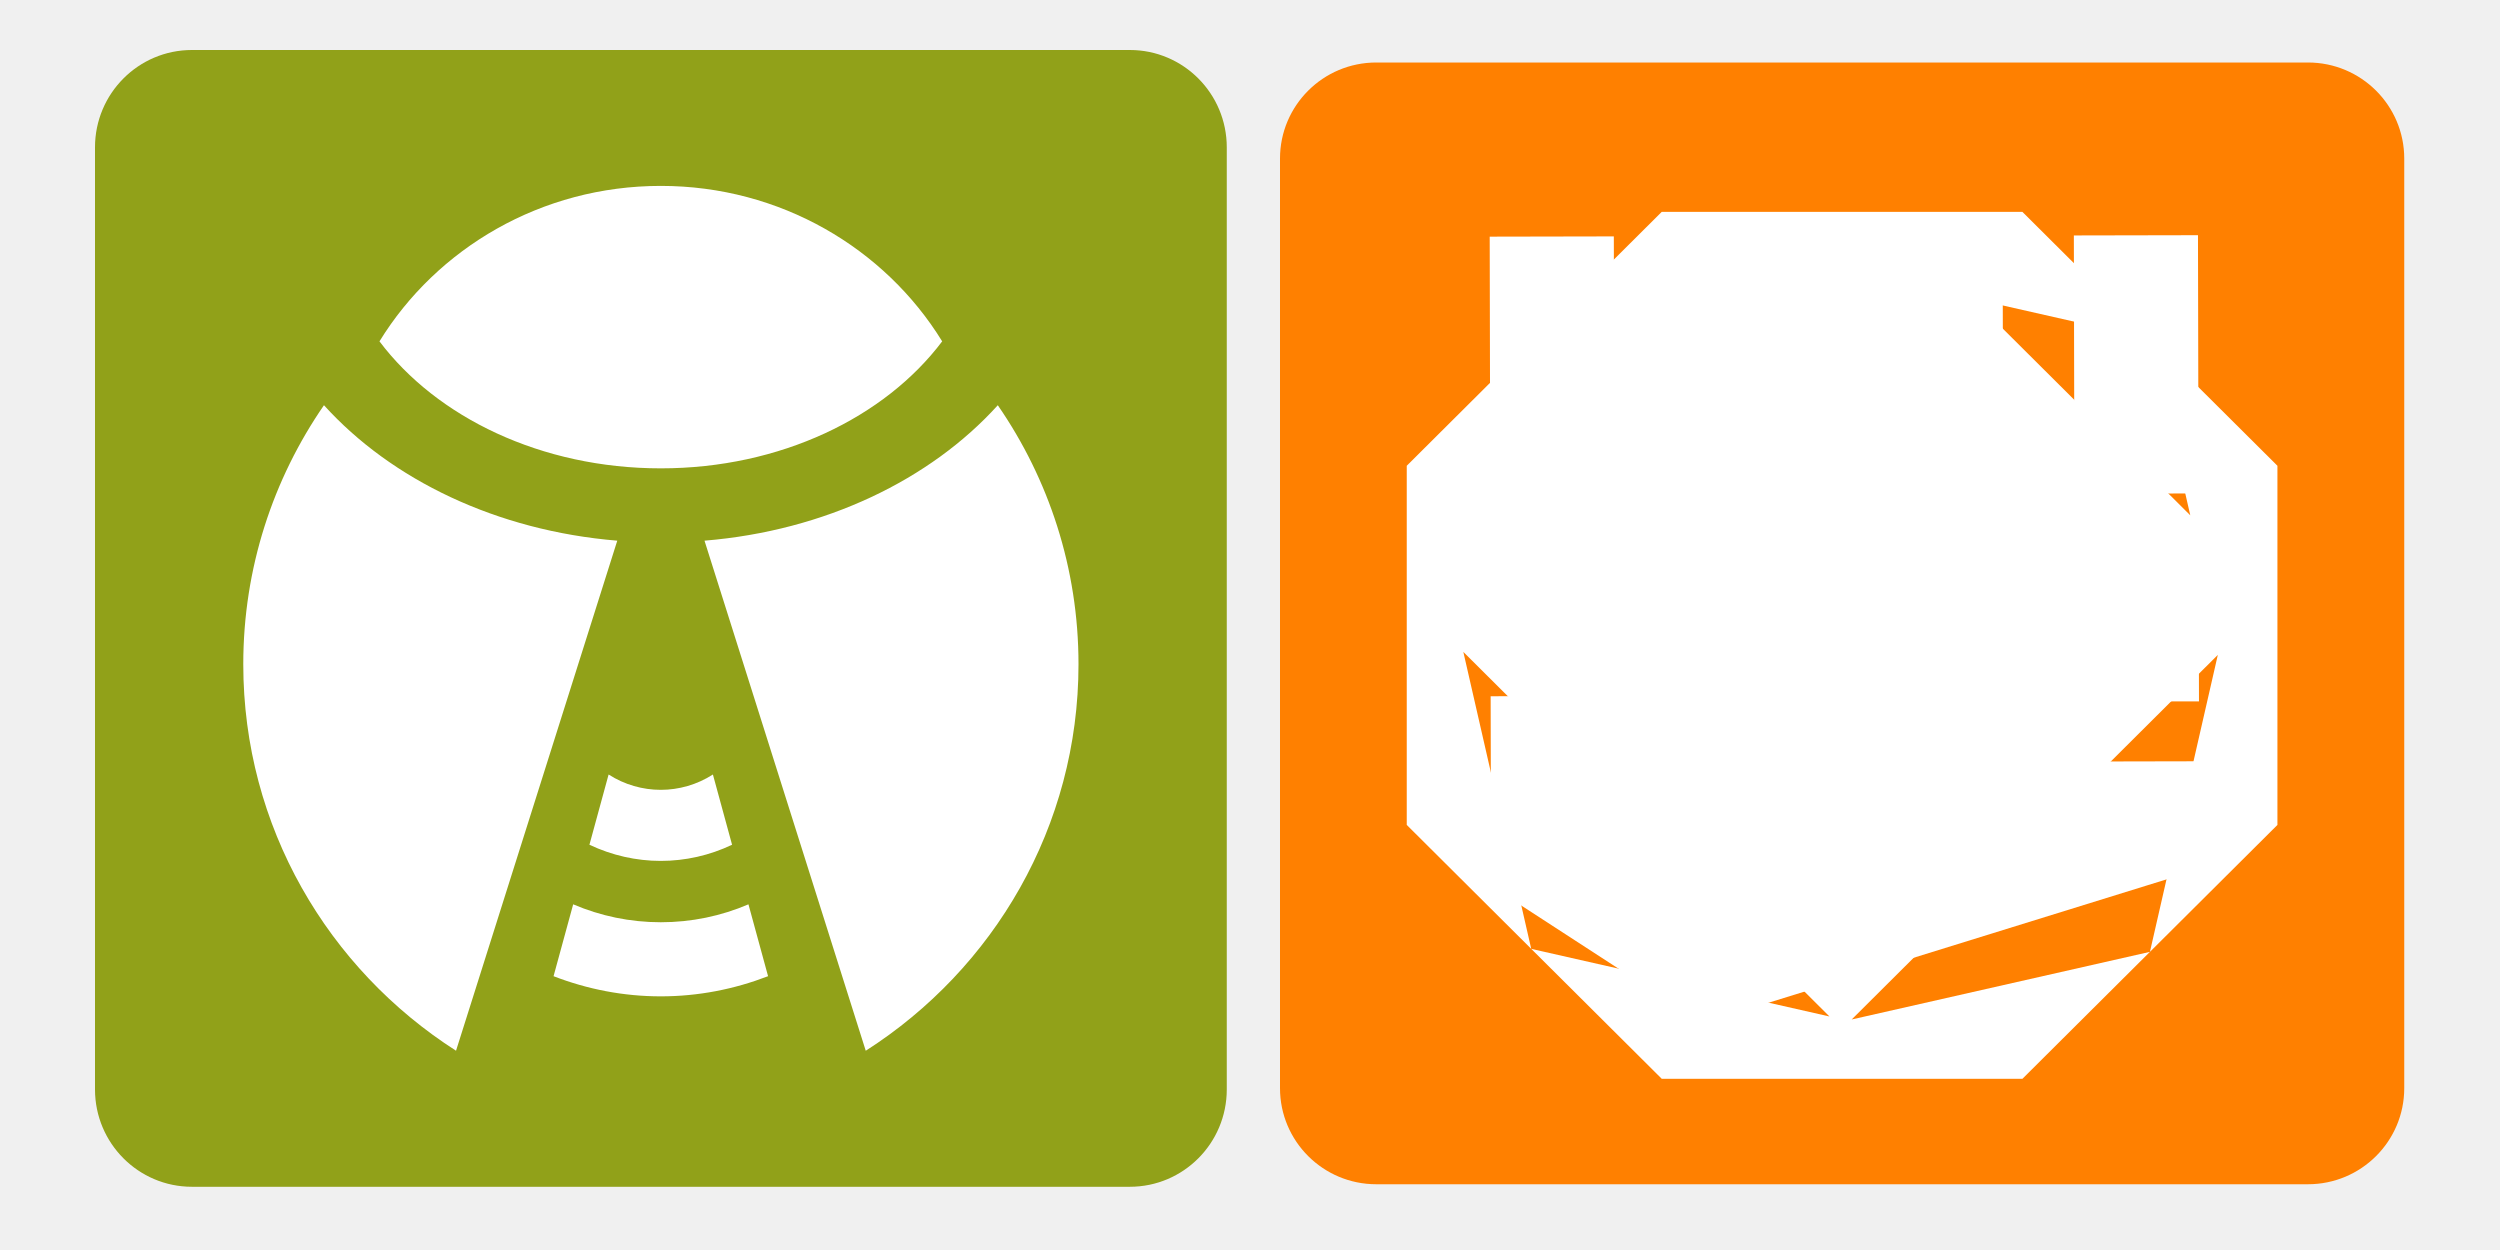
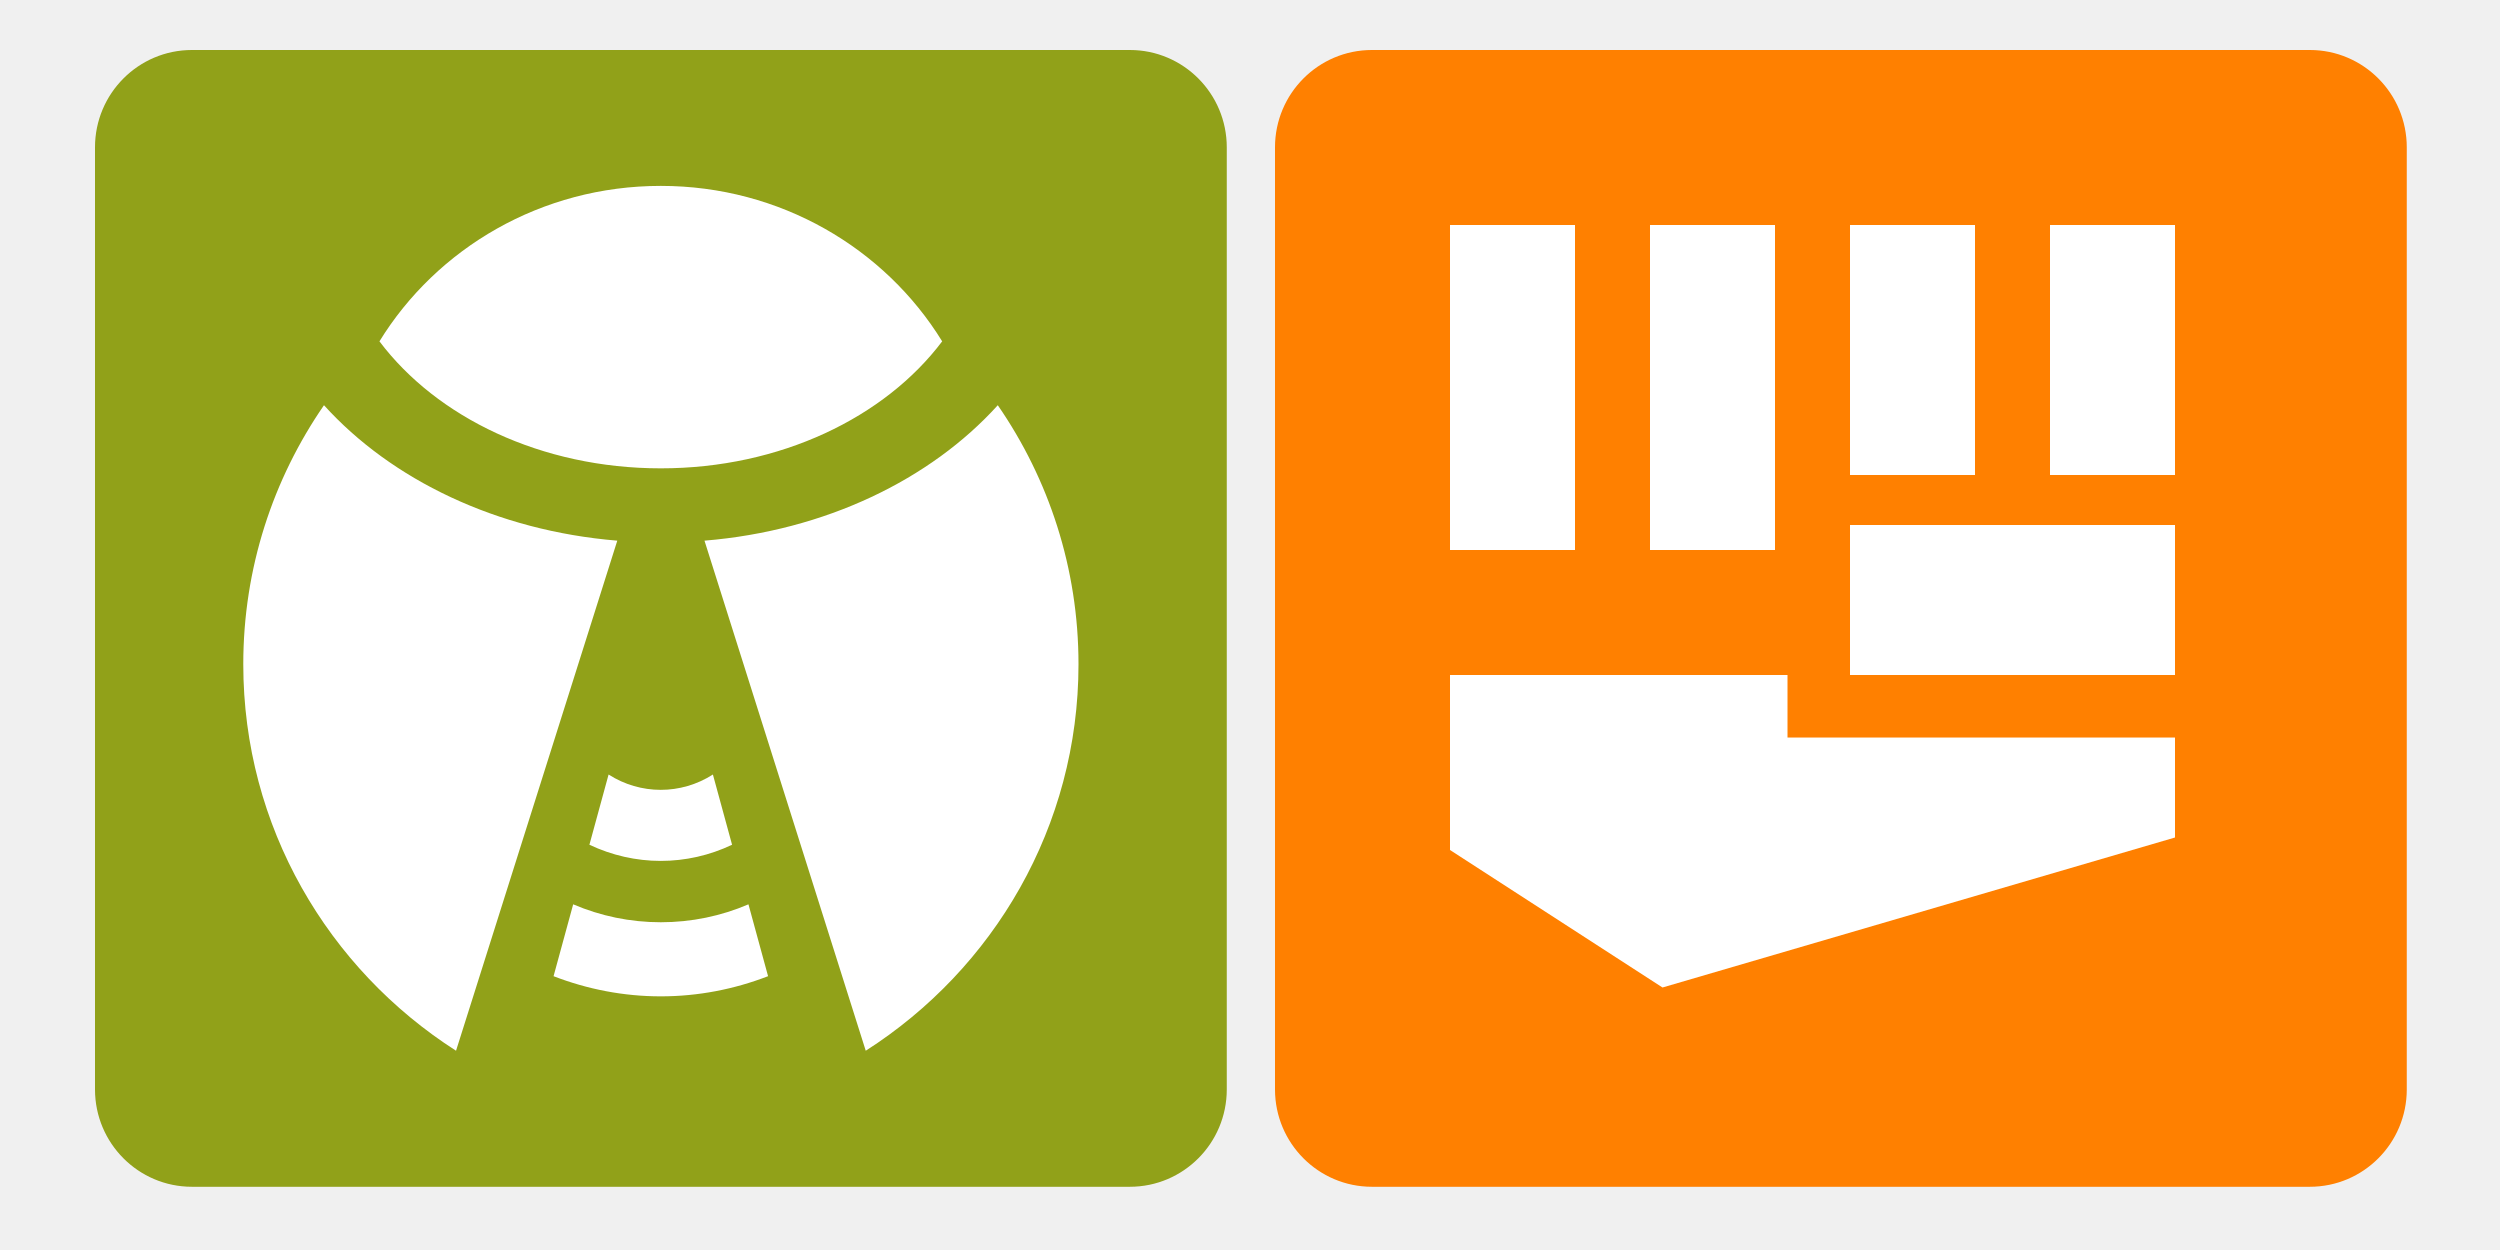
<svg xmlns="http://www.w3.org/2000/svg" viewBox="0 0 1000 500" width="1000" height="500">
  <rect width="452.71" height="454.71" rx="38.77" ry="38.94" fill="#91a119" x="38" y="20" />
-   <path fill="#ffffff" d="m 264.33,187.34         c 47.8,0 89.64,-20.39 112.54,-50.8         -22.9,-37.23 -64.74,-62.18 -112.54,-62.18         -47.8,0 -89.64,24.96 -112.54,62.18         22.9,30.41 64.74,50.8 112.54,50.8 z          m 134.79,-25.25         c -26.91,29.76 -69.05,50.21 -117.32,54.18         l 64.5,204.03         c 51.17,-32.72 85.1,-89.69 85.1,-154.59         0,-38.47 -11.92,-74.1 -32.28,-103.62 z          m -269.53,0         c 26.91,29.76 69.05,50.21 117.32,54.18         L 182.41,420.29         C 131.24,387.57 97.31,330.61 97.31,265.7         c 0,-38.47 11.92,-74.1 32.28,-103.62 z          M 264.33,344.36         c 9.8,0 19.53,-2.19 28.5,-6.46         l -7.67,-28.1         a 38.68,38.85 0 0 1 -41.72,0         l -7.67,28.1         c 9.03,4.27 18.77,6.46 28.5,6.46 z          m 0,54.18         c 14.93,0 29.39,-2.85 42.9,-8.06         L 299.38,361.73         c -10.92,4.68 -22.78,7.17 -35.05,7.17         -12.28,0 -24.08,-2.49 -35.06,-7.17         l -7.85,28.75         c 13.51,5.22 27.97,8.06 42.9,8.06 z" />
-   <rect width="449.7" height="448.7" rx="38.51" ry="38.43" fill="#ff8000" x="512" y="25" />
-   <path fill="#ffffff" d="m 751.67,223.03 127.8,-0.27 0.12,57.79 -127.8,0.27 z         m 77.87,-128.85 0.22,103.3 49.65,-0.1 -0.22,-103.3 z         m -28.49,0.06 -49.65,0.1 0.22,103.3 49.65,-0.1 z         m -77.38,0.16 -49.65,0.1 0.28,135.82 49.65,-0.1 z         m -78.14,0.16 -49.65,0.1 0.28,135.82 49.65,-0.1 z         m 82.63,183.66 -131.9,0.28 0.16,75.86         84.59,54.92 198.72,-61.6         -0.09,-43.17 -151.42,0.32 -0.06,-26.56 z" />
-   <path fill="#ffffff" d="m 859.96,135.53         16.15,70.6 -87.05,-86.68         70.9,16.08 -51,-50.78         H 664.69         L 562.7,186.31 V 329.97         L 612.49,379.54 585.33,260.76         731.78,406.59 612.49,379.54         l 52.21,51.98         h 144.27 l 51,-50.78         -119.29,27.05 146.45,-145.83         -27.16,118.79 51,-50.78         V 186.31 Z" />
+   <path fill="#ffffff" d="m 264.325,187.338         c 47.803,0 89.645,-20.391 112.543,-50.8         C 353.97,99.312 312.128,74.357 264.325,74.357         c -47.803,0 -89.645,24.955 -112.543,62.181         22.898,30.409 64.74,50.8 112.543,50.8 z          m 134.792,-25.252         c -26.911,29.757 -69.048,50.207 -117.323,54.179         l 64.504,204.03         c 51.167,-32.721 85.101,-89.685 85.101,-154.593         0,-38.47 -11.921,-74.096 -32.282,-103.615 z          m -269.525,0         c 26.911,29.757 69.048,50.207 117.323,54.179         L 182.412,420.294         C 131.245,387.574 97.311,330.609 97.311,265.701         c 0,-38.47 11.921,-74.096 32.282,-103.615 z          M 264.325,344.361         c 9.797,0 19.534,-2.193 28.505,-6.461         l -7.672,-28.097         a 38.679,38.85 0 0 1 -41.724,0         l -7.672,28.097         c 9.029,4.268 18.767,6.461 28.505,6.461 z          m 0,54.179         c 14.931,0 29.39,-2.845 42.904,-8.062         L 299.381,361.729         c -10.918,4.683 -22.78,7.172 -35.055,7.172         -12.275,0 -24.078,-2.49 -35.055,-7.172         l -7.849,28.749         c 13.515,5.216 27.973,8.062 42.904,8.062 z" />
+   <rect width="452.71" height="454.71" rx="38.77" ry="38.94" fill="#ff8000" x="510" y="20" />
+   <path fill="#ffffff" d="m 740,210 130,0 0,60 -130,0 z          m 80,-120 0,100 50,0 0,-100 z          m -30,0 -50,0 0,100 50,0 z          m -80,0 -50,0 0,130 50,0 z          m -80,0 -50,0 0,130 50,0 z          m 85,180 -135,0 0,70         85,55 205,-60         0,-40 -155,0 0,-25 z" />
</svg>
